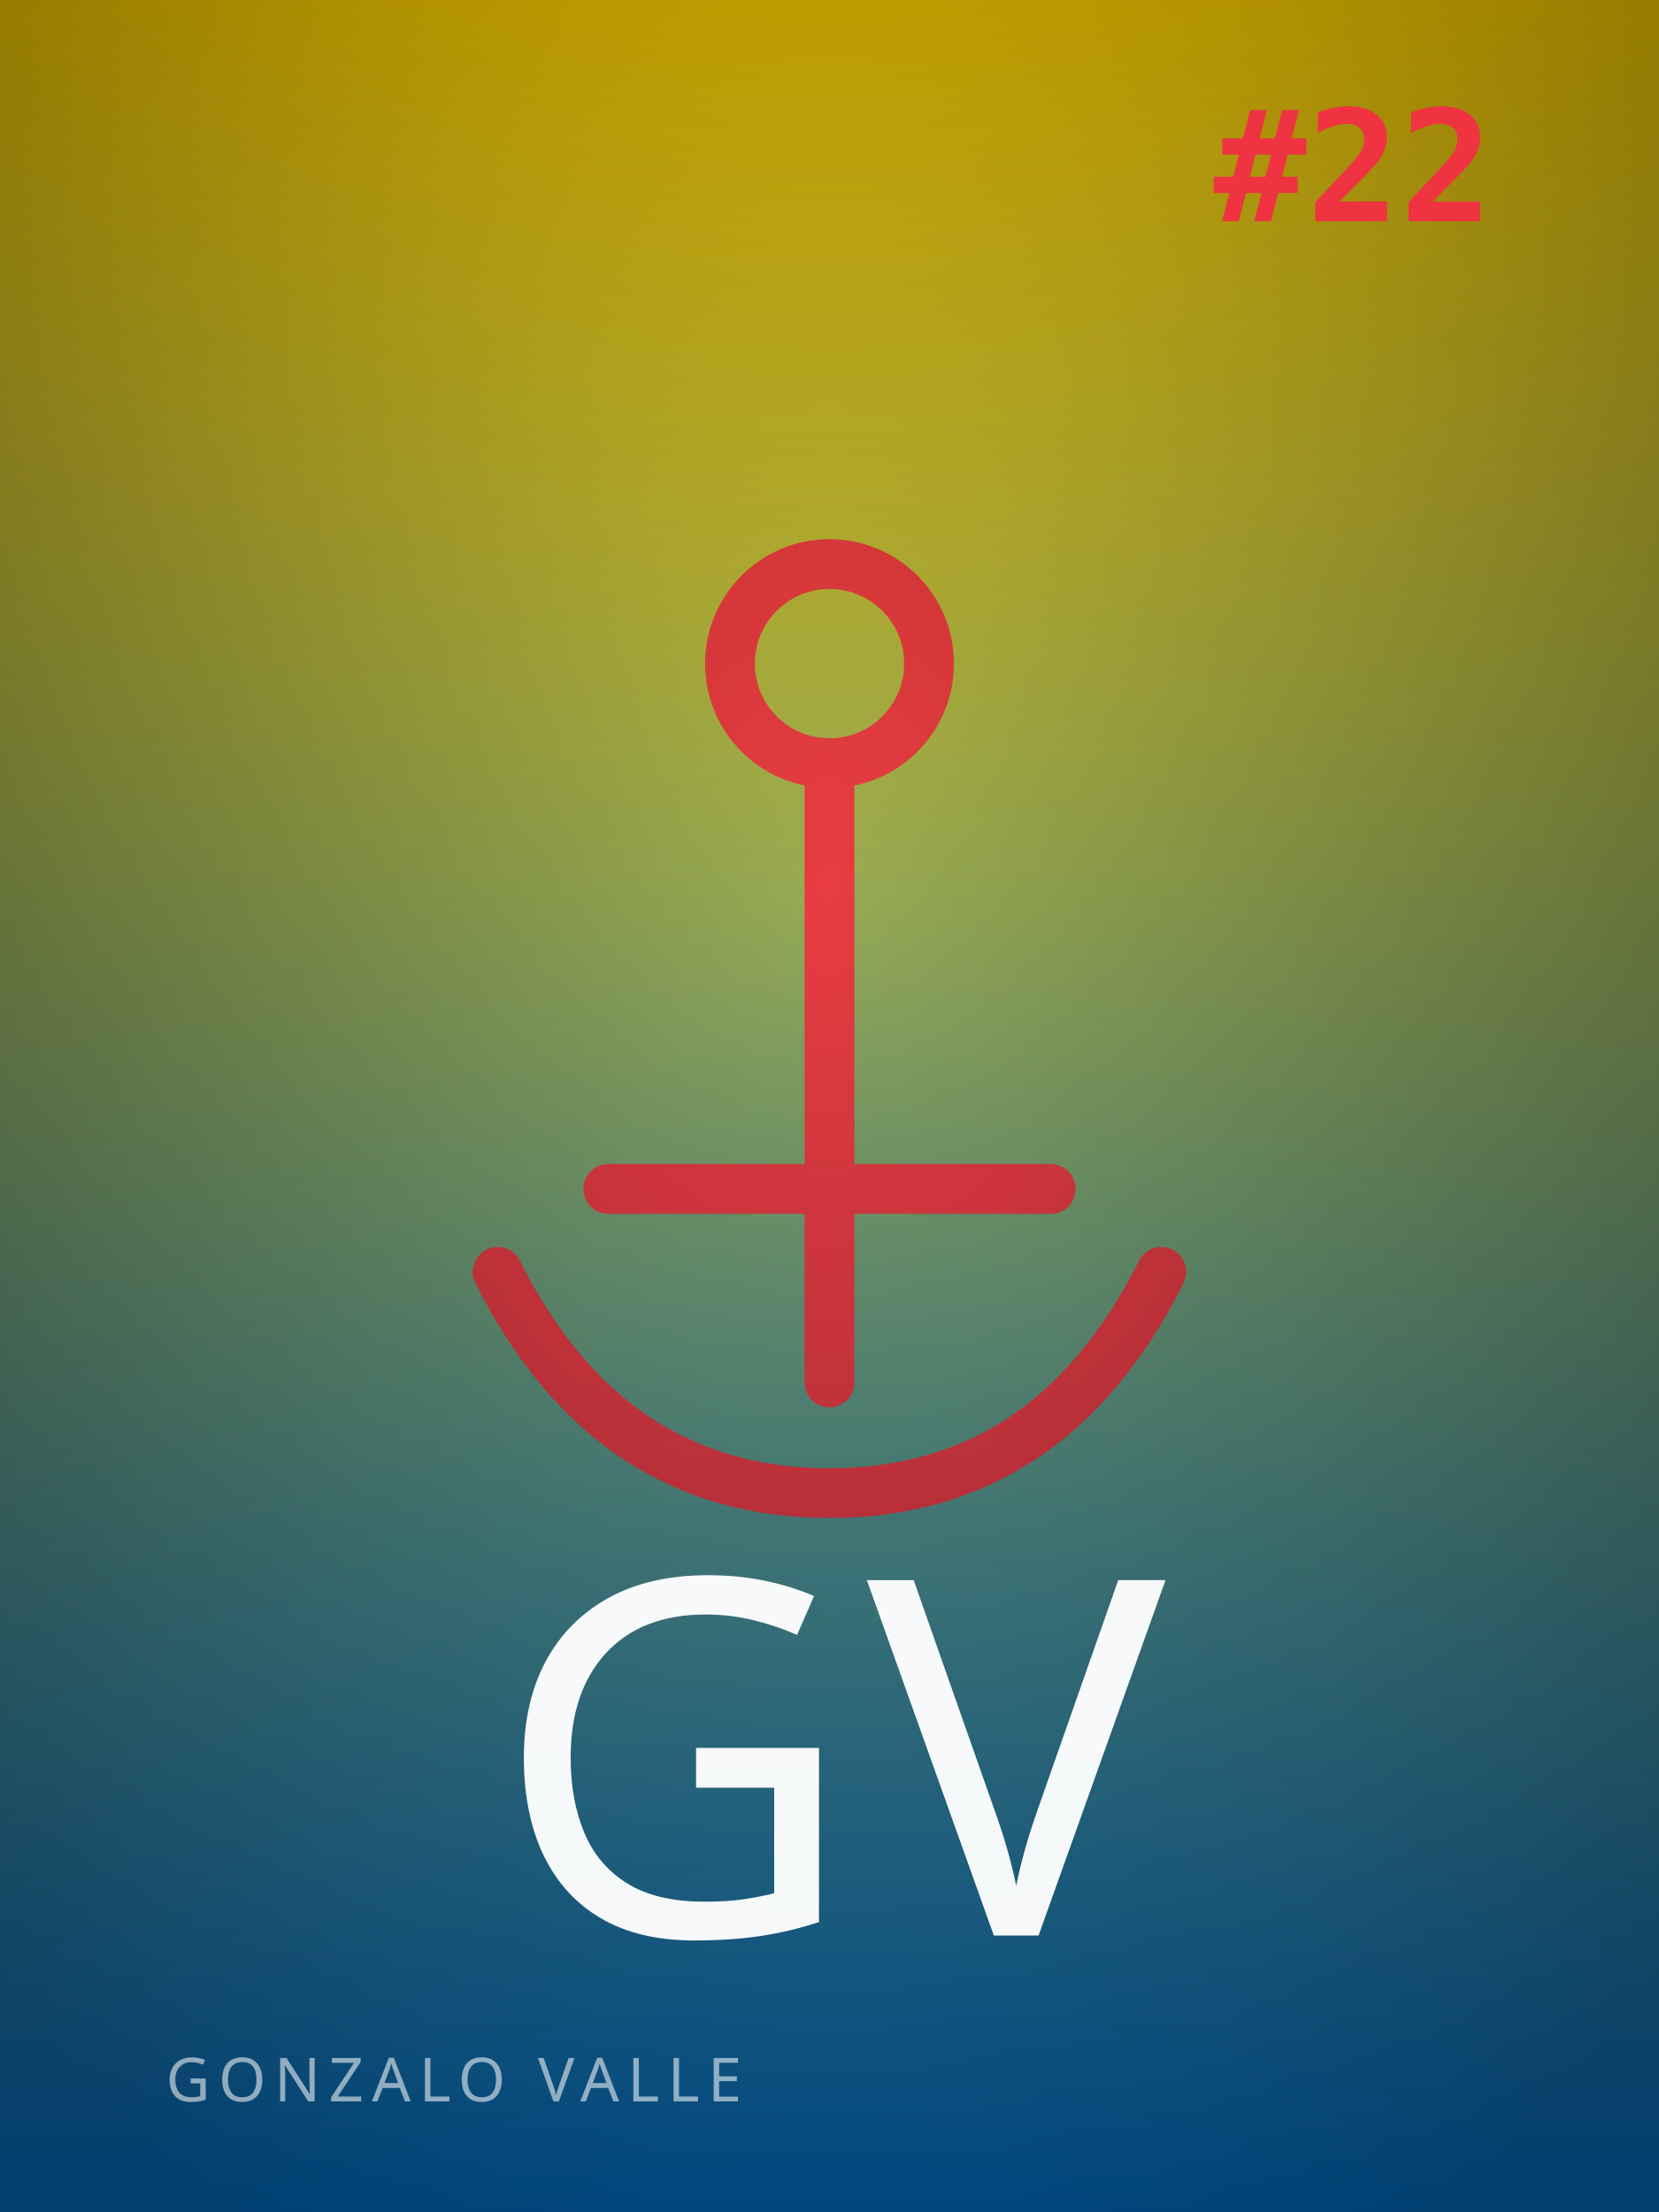
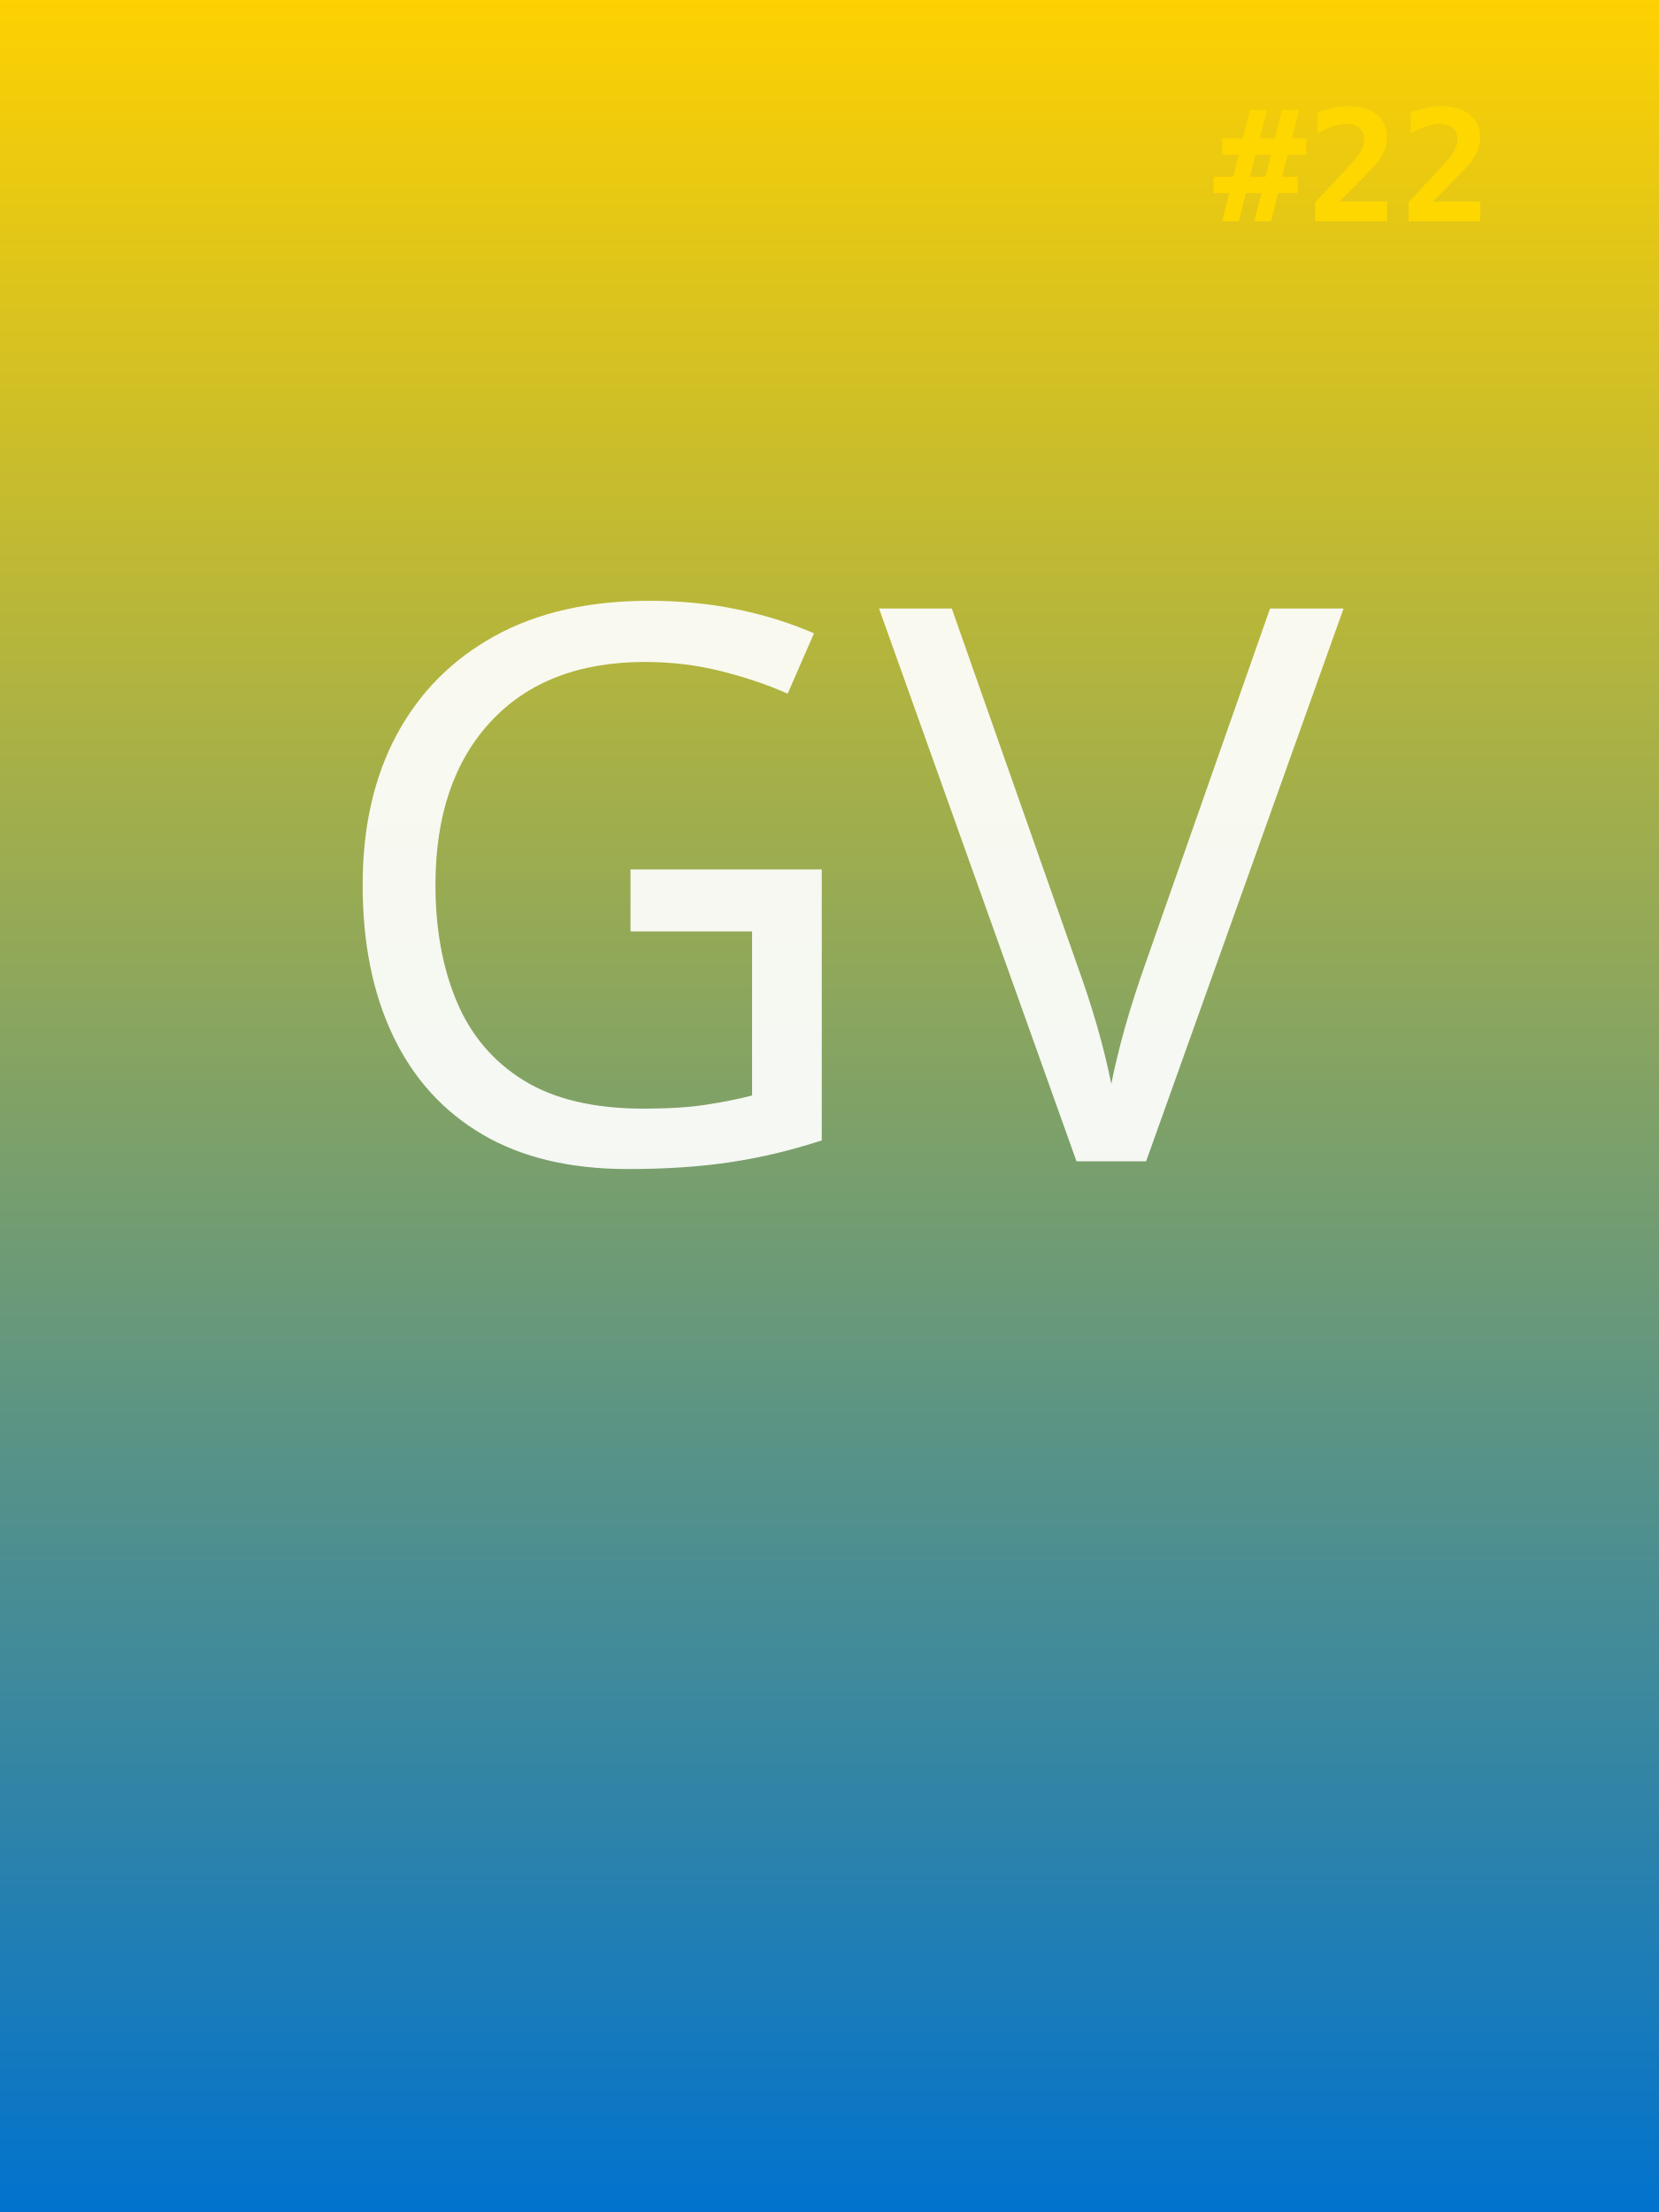
<svg xmlns="http://www.w3.org/2000/svg" viewBox="0 0 600 800" role="img" aria-labelledby="t">
  <defs>
-     <linearGradient id="bg" x1="0" y1="0" x2="0" y2="1">
+     <linearGradient id="g" x1="0" y1="0" x2="0" y2="1">
      <stop offset="0%" stop-color="#FFD100" />
      <stop offset="100%" stop-color="#0072CE" />
    </linearGradient>
-     <radialGradient id="vignette" cx="0.5" cy="0.4" r="0.7">
-       <stop offset="0%" stop-color="transparent" />
-       <stop offset="100%" stop-color="rgba(0,0,0,0.45)" />
-     </radialGradient>
  </defs>
-   <rect width="600" height="800" fill="url(#bg)" />
-   <g stroke="#EF3340" stroke-width="18" fill="none" stroke-linecap="round" opacity="0.92">
-     <circle cx="300" cy="240" r="36" />
-     <line x1="300" y1="280" x2="300" y2="500" />
-     <line x1="220" y1="430" x2="380" y2="430" />
-     <path d="M180 460 Q220 540 300 540 Q380 540 420 460" />
-   </g>
-   <rect width="600" height="800" fill="url(#vignette)" />
-   <text x="300" y="700" text-anchor="middle" font-family="Anton, Impact, sans-serif" font-size="180" fill="#fff" opacity="0.96" letter-spacing="4">GV</text>
-   <text x="540" y="80" text-anchor="end" font-family="JetBrains Mono, monospace" font-size="56" fill="#EF3340" font-weight="700">#22</text>
-   <text x="60" y="760" font-family="Anton, Impact, sans-serif" font-size="22" fill="#fff" opacity="0.55" letter-spacing="3">GONZALO VALLE</text>
+   <rect width="600" height="800" fill="url(#g)" />
+   <text x="300" y="420" text-anchor="middle" font-family="Anton, Impact, sans-serif" font-size="280" fill="#fff" opacity="0.92">GV</text>
+   <text x="540" y="80" text-anchor="end" font-family="JetBrains Mono, monospace" font-size="56" fill="#FFD700" font-weight="700">#22</text>
</svg>
